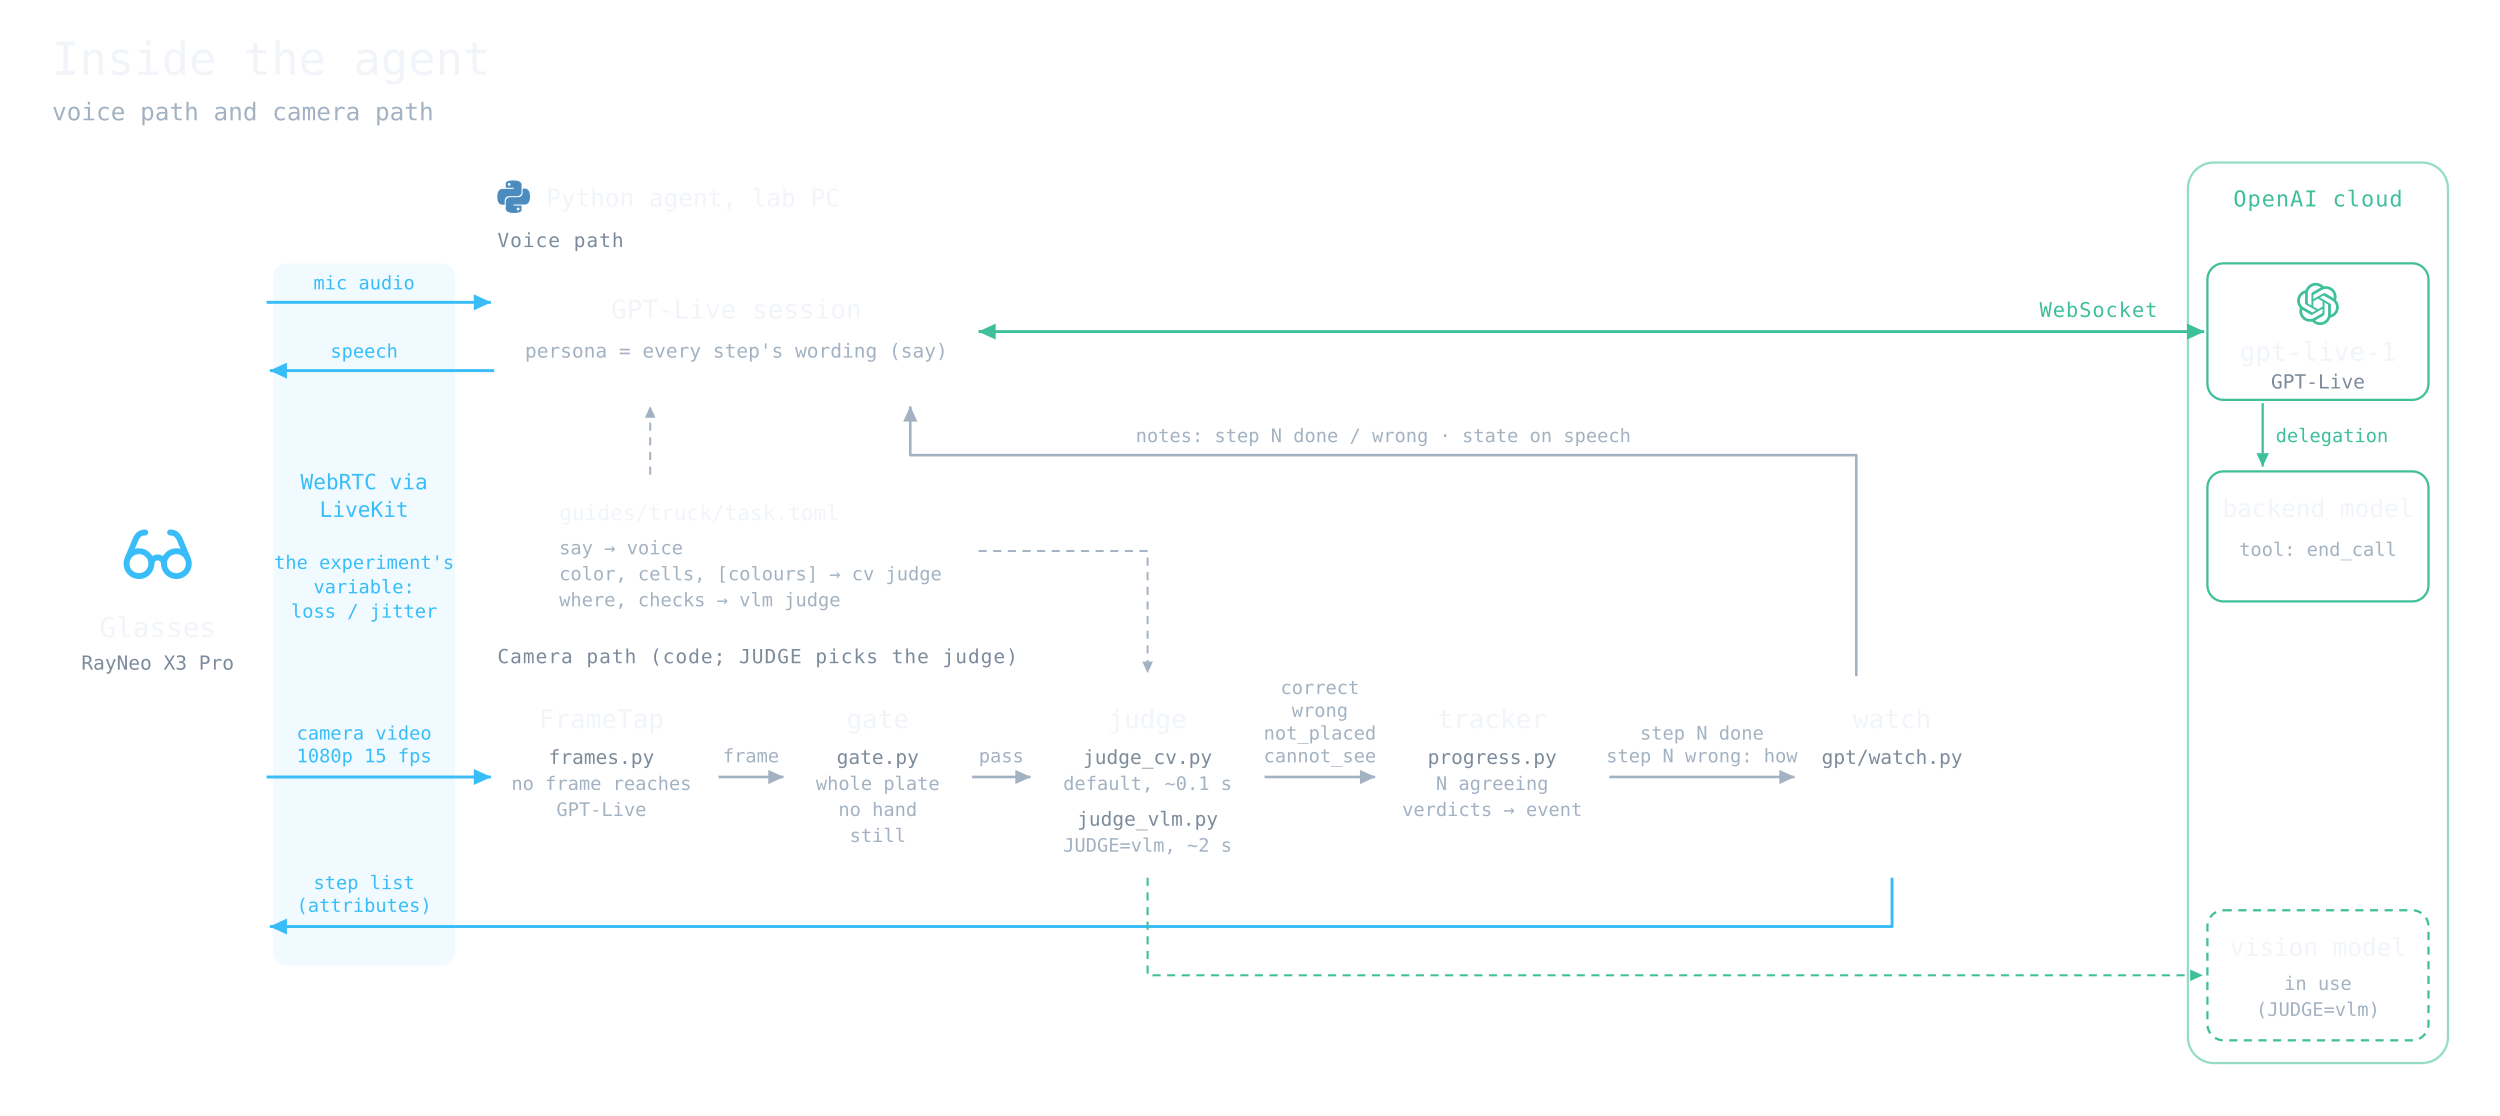
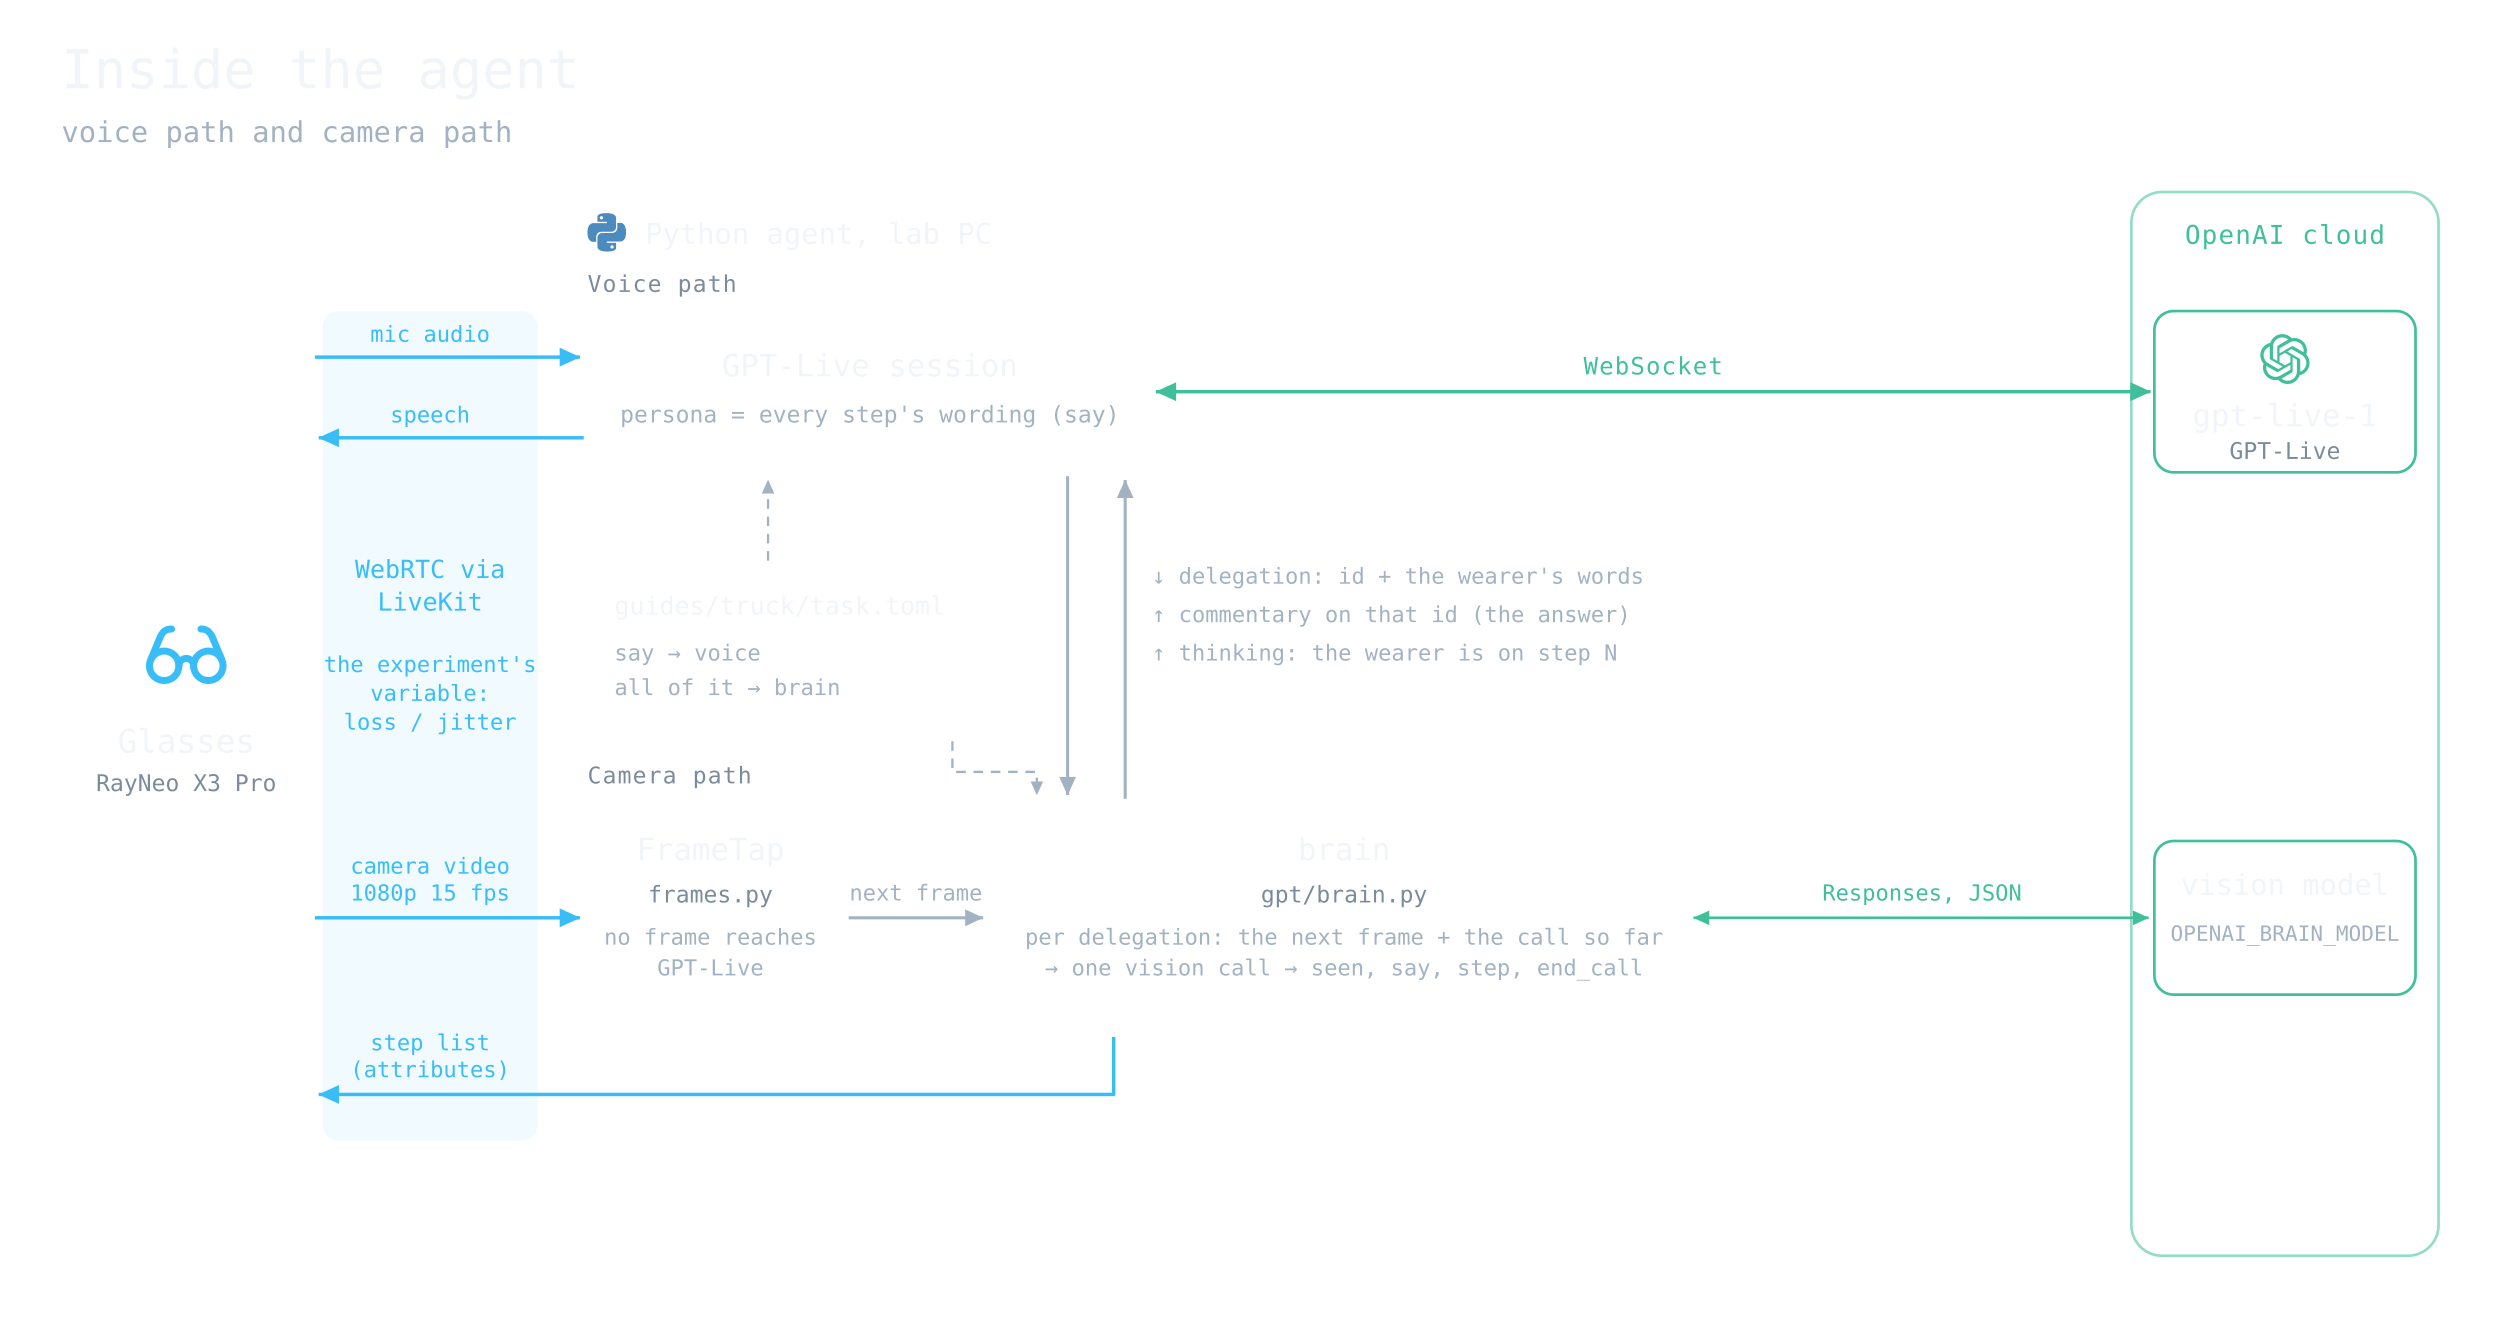
- <svg xmlns="http://www.w3.org/2000/svg" width="1538" height="686" viewBox="0 0 1538 686" font-family="JetBrains Mono, Cascadia Mono, Consolas, monospace">
+ <svg xmlns="http://www.w3.org/2000/svg" width="1302" height="686" viewBox="0 0 1302 686" font-family="JetBrains Mono, Cascadia Mono, Consolas, monospace">
  <defs>
    <marker id="head" viewBox="0 0 10 10" refX="9" refY="5" markerWidth="6.5" markerHeight="6.5" orient="auto-start-reverse">
      <path d="M0 0.8 L9.2 5 L0 9.2 Z" fill="#38bdf8" />
    </marker>
    <marker id="headm" viewBox="0 0 10 10" refX="9" refY="5" markerWidth="6.5" markerHeight="6.5" orient="auto-start-reverse">
      <path d="M0 0.8 L9.2 5 L0 9.2 Z" fill="#a3b2c2" />
    </marker>
    <marker id="headv" viewBox="0 0 10 10" refX="9" refY="5" markerWidth="6.5" markerHeight="6.5" orient="auto-start-reverse">
      <path d="M0 0.8 L9.2 5 L0 9.2 Z" fill="#3fbf9a" />
    </marker>
  </defs>
  <text x="32" y="46" font-size="28" fill="#f1f5f9" text-anchor="start">Inside the agent</text>
  <text x="32" y="74" font-size="15" fill="#a3b2c2" text-anchor="start">voice path and camera path</text>
  <rect x="32" y="162" width="130" height="432" rx="10" fill="#ffffff0a" stroke="#ffffff29" stroke-width="1.4" />
  <g transform="translate(74.0,318) scale(1.91667)" fill="none" stroke="#38bdf8" stroke-width="1.9" stroke-linecap="round" stroke-linejoin="round">
    <circle cx="6" cy="15" r="4" />
    <circle cx="18" cy="15" r="4" />
    <path d="M14 15a2 2 0 0 0-2-2 2 2 0 0 0-2 2" />
    <path d="M2.5 13 5 7c.7-1.3 1.4-2 3-2" />
    <path d="M21.5 13 19 7c-.7-1.3-1.5-2-3-2" />
  </g>
  <text x="97.0" y="392" font-size="17" fill="#f1f5f9" text-anchor="middle">Glasses</text>
  <text x="97.0" y="412" font-size="12" fill="#7c8b9c" text-anchor="middle">RayNeo X3 Pro</text>
  <rect x="168" y="162" width="112" height="432" rx="8" fill="#38bdf8" fill-opacity="0.07" />
  <text x="224.0" y="301" font-size="13" fill="#38bdf8" text-anchor="middle">WebRTC via</text>
  <text x="224.0" y="318" font-size="13" fill="#38bdf8" text-anchor="middle">LiveKit</text>
  <text x="224.0" y="350" font-size="11.5" fill="#38bdf8" text-anchor="middle">the experiment's</text>
  <text x="224.0" y="365" font-size="11.5" fill="#38bdf8" text-anchor="middle">variable:</text>
  <text x="224.0" y="380" font-size="11.5" fill="#38bdf8" text-anchor="middle">loss / jitter</text>
-   <rect x="286" y="100" width="950" height="554" rx="16" fill="none" stroke="#ffffff29" stroke-width="1.4" />
+   <rect x="286" y="100" width="714" height="554" rx="16" fill="none" stroke="#ffffff29" stroke-width="1.4" />
  <g transform="translate(306.0,111) scale(0.833333)" fill="#4B8BBE">
    <path d="M14.25.18l.9.2.73.26.59.3.45.32.34.34.25.34.16.33.1.3.04.26.02.2-.01.13V8.5l-.05.63-.13.55-.21.46-.26.38-.3.31-.33.25-.35.19-.35.14-.33.1-.3.07-.26.04-.21.02H8.77l-.69.05-.59.14-.5.22-.41.27-.33.32-.27.35-.2.36-.15.37-.1.35-.07.32-.04.27-.02.21v3.06H3.17l-.21-.03-.28-.07-.32-.12-.35-.18-.36-.26-.36-.36-.35-.46-.32-.59-.28-.73-.21-.88-.14-1.05-.05-1.23.06-1.22.16-1.04.24-.87.32-.71.36-.57.4-.44.42-.33.42-.24.4-.16.36-.1.32-.05.24-.01h.16l.06.01h8.16v-.83H6.18l-.01-2.75-.02-.37.05-.34.11-.31.17-.28.25-.26.31-.23.38-.2.44-.18.51-.15.58-.12.64-.1.71-.06.77-.04.84-.02 1.27.05zm-6.3 1.98l-.23.33-.08.41.08.41.23.34.33.22.41.09.41-.09.33-.22.23-.34.08-.41-.08-.41-.23-.33-.33-.22-.41-.09-.41.09zm13.09 3.95l.28.06.32.12.35.18.36.27.36.35.35.47.32.59.28.73.21.88.14 1.04.05 1.23-.06 1.23-.16 1.04-.24.86-.32.71-.36.57-.4.45-.42.33-.42.24-.4.16-.36.09-.32.05-.24.02-.16-.01h-8.22v.82h5.84l.01 2.76.02.36-.05.34-.11.31-.17.29-.25.25-.31.24-.38.2-.44.17-.51.15-.58.13-.64.09-.71.07-.77.04-.84.01-1.27-.04-1.07-.14-.9-.2-.73-.25-.59-.3-.45-.33-.34-.34-.25-.34-.16-.33-.1-.3-.04-.25-.02-.2.01-.13v-5.34l.05-.64.13-.54.21-.46.26-.38.3-.32.33-.24.35-.2.35-.14.33-.1.3-.06.26-.04.21-.02.13-.01h5.84l.69-.05.59-.14.5-.21.41-.28.33-.32.27-.35.2-.36.15-.36.1-.35.07-.32.04-.28.02-.21V6.07h2.09l.14.01zm-6.47 14.25l-.23.33-.08.41.08.41.23.33.33.23.41.08.41-.08.33-.23.23-.33.08-.41-.08-.41-.23-.33-.33-.23-.41-.08-.41.08z" />
  </g>
  <text x="336" y="127" font-size="15" fill="#f1f5f9" text-anchor="start">Python agent, lab PC</text>
  <text x="306" y="152" font-size="12" fill="#7c8b9c" text-anchor="start" letter-spacing="0.6">Voice path</text>
-   <text x="306" y="408" font-size="12" fill="#7c8b9c" text-anchor="start" letter-spacing="0.6">Camera path (code; JUDGE picks the judge)</text>
+   <text x="306" y="408" font-size="12" fill="#7c8b9c" text-anchor="start" letter-spacing="0.6">Camera path</text>
  <rect x="306" y="162" width="294" height="84" rx="10" fill="#ffffff0a" stroke="#ffffff29" stroke-width="1.4" />
  <text x="453.0" y="196" font-size="16" fill="#f1f5f9" text-anchor="middle">GPT-Live session</text>
  <text x="453.0" y="220" font-size="12" fill="#a3b2c2" text-anchor="middle">persona = every step's wording (say)</text>
  <rect x="306" y="418" width="128" height="120" rx="10" fill="#ffffff0a" stroke="#ffffff29" stroke-width="1.4" />
  <text x="370.0" y="448" font-size="16" fill="#f1f5f9" text-anchor="middle">FrameTap</text>
  <text x="370.0" y="470" font-size="12" fill="#7c8b9c" text-anchor="middle">frames.py</text>
-   <text x="370.0" y="486" font-size="11.5" fill="#a3b2c2" text-anchor="middle">no frame reaches</text>
-   <text x="370.0" y="502" font-size="11.5" fill="#a3b2c2" text-anchor="middle">GPT-Live</text>
-   <rect x="490" y="418" width="100" height="120" rx="10" fill="#ffffff0a" stroke="#ffffff29" stroke-width="1.4" />
-   <text x="540.0" y="448" font-size="16" fill="#f1f5f9" text-anchor="middle">gate</text>
-   <text x="540.0" y="470" font-size="12" fill="#7c8b9c" text-anchor="middle">gate.py</text>
-   <text x="540.0" y="486" font-size="11.5" fill="#a3b2c2" text-anchor="middle">whole plate</text>
-   <text x="540.0" y="502" font-size="11.5" fill="#a3b2c2" text-anchor="middle">no hand</text>
-   <text x="540.0" y="518" font-size="11.5" fill="#a3b2c2" text-anchor="middle">still</text>
-   <rect x="642" y="418" width="128" height="120" rx="10" fill="#ffffff0a" stroke="#ffffff29" stroke-width="1.4" />
-   <text x="706.0" y="448" font-size="16" fill="#f1f5f9" text-anchor="middle">judge</text>
-   <text x="706.0" y="470" font-size="12" fill="#7c8b9c" text-anchor="middle">judge_cv.py</text>
-   <text x="706.0" y="486" font-size="11.5" fill="#a3b2c2" text-anchor="middle">default, ~0.1 s</text>
-   <text x="706.0" y="508" font-size="12" fill="#7c8b9c" text-anchor="middle">judge_vlm.py</text>
-   <text x="706.0" y="524" font-size="11.5" fill="#a3b2c2" text-anchor="middle">JUDGE=vlm, ~2 s</text>
-   <rect x="854" y="418" width="128" height="120" rx="10" fill="#ffffff0a" stroke="#ffffff29" stroke-width="1.4" />
-   <text x="918.0" y="448" font-size="16" fill="#f1f5f9" text-anchor="middle">tracker</text>
-   <text x="918.0" y="470" font-size="12" fill="#7c8b9c" text-anchor="middle">progress.py</text>
-   <text x="918.0" y="486" font-size="11.5" fill="#a3b2c2" text-anchor="middle">N agreeing</text>
-   <text x="918.0" y="502" font-size="11.5" fill="#a3b2c2" text-anchor="middle">verdicts → event</text>
-   <rect x="1112" y="418" width="104" height="120" rx="10" fill="#ffffff0a" stroke="#ffffff29" stroke-width="1.4" />
-   <text x="1164.0" y="448" font-size="16" fill="#f1f5f9" text-anchor="middle">watch</text>
-   <text x="1164.0" y="470" font-size="12" fill="#7c8b9c" text-anchor="middle">gpt/watch.py</text>
-   <path d="M442 478.0 L482 478.0" fill="none" stroke="#a3b2c2" stroke-width="1.6" stroke-linejoin="round" marker-end="url(#headm)" />
-   <text x="462.0" y="469.0" font-size="11.5" fill="#a3b2c2" text-anchor="middle">frame</text>
-   <path d="M598 478.0 L634 478.0" fill="none" stroke="#a3b2c2" stroke-width="1.6" stroke-linejoin="round" marker-end="url(#headm)" />
-   <text x="616.0" y="469.0" font-size="11.5" fill="#a3b2c2" text-anchor="middle">pass</text>
-   <path d="M778 478.0 L846 478.0" fill="none" stroke="#a3b2c2" stroke-width="1.6" stroke-linejoin="round" marker-end="url(#headm)" />
-   <text x="812.0" y="427.0" font-size="11.5" fill="#a3b2c2" text-anchor="middle">correct</text>
-   <text x="812.0" y="441.0" font-size="11.5" fill="#a3b2c2" text-anchor="middle">wrong</text>
-   <text x="812.0" y="455.0" font-size="11.5" fill="#a3b2c2" text-anchor="middle">not_placed</text>
-   <text x="812.0" y="469.0" font-size="11.5" fill="#a3b2c2" text-anchor="middle">cannot_see</text>
-   <path d="M990 478.0 L1104 478.0" fill="none" stroke="#a3b2c2" stroke-width="1.6" stroke-linejoin="round" marker-end="url(#headm)" />
-   <text x="1047.0" y="455.0" font-size="11.5" fill="#a3b2c2" text-anchor="middle">step N done</text>
-   <text x="1047.0" y="469.0" font-size="11.5" fill="#a3b2c2" text-anchor="middle">step N wrong: how</text>
-   <path d="M340 294 H586 L600 308 V374 Q600 384 590 384 H340 Q330 384 330 374 V304 Q330 294 340 294 Z" fill="#ffffff0a" stroke="#ffffff29" stroke-width="1.4" />
-   <path d="M586 294 V308 H600" fill="none" stroke="#ffffff29" stroke-width="1.4" />
-   <text x="344" y="320" font-size="13" fill="#f1f5f9" text-anchor="start">guides/truck/task.toml</text>
-   <text x="344" y="341" font-size="11.5" fill="#a3b2c2" text-anchor="start">say → voice</text>
-   <text x="344" y="357" font-size="11.5" fill="#a3b2c2" text-anchor="start">color, cells, [colours] → cv judge</text>
-   <text x="344" y="373" font-size="11.5" fill="#a3b2c2" text-anchor="start">where, checks → vlm judge</text>
+   <text x="370.0" y="492" font-size="11.5" fill="#a3b2c2" text-anchor="middle">no frame reaches</text>
+   <text x="370.0" y="508" font-size="11.5" fill="#a3b2c2" text-anchor="middle">GPT-Live</text>
+   <rect x="520" y="418" width="360" height="120" rx="10" fill="#ffffff0a" stroke="#ffffff29" stroke-width="1.4" />
+   <text x="700.0" y="448" font-size="16" fill="#f1f5f9" text-anchor="middle">brain</text>
+   <text x="700.0" y="470" font-size="12" fill="#7c8b9c" text-anchor="middle">gpt/brain.py</text>
+   <text x="700.0" y="492" font-size="11.5" fill="#a3b2c2" text-anchor="middle">per delegation: the next frame + the call so far</text>
+   <text x="700.0" y="508" font-size="11.5" fill="#a3b2c2" text-anchor="middle">→ one vision call → seen, say, step, end_call</text>
+   <path d="M442 478.0 L512 478.0" fill="none" stroke="#a3b2c2" stroke-width="1.6" stroke-linejoin="round" marker-end="url(#headm)" />
+   <text x="477.0" y="469.0" font-size="11.5" fill="#a3b2c2" text-anchor="middle">next frame</text>
+   <path d="M316 294 H512 L526 308 V374 Q526 384 516 384 H316 Q306 384 306 374 V304 Q306 294 316 294 Z" fill="#ffffff0a" stroke="#ffffff29" stroke-width="1.4" />
+   <path d="M512 294 V308 H526" fill="none" stroke="#ffffff29" stroke-width="1.4" />
+   <text x="320" y="320" font-size="13" fill="#f1f5f9" text-anchor="start">guides/truck/task.toml</text>
+   <text x="320" y="344" font-size="11.5" fill="#a3b2c2" text-anchor="start">say → voice</text>
+   <text x="320" y="362" font-size="11.5" fill="#a3b2c2" text-anchor="start">all of it → brain</text>
  <path d="M400 292 L400 250" fill="none" stroke="#a3b2c2" stroke-width="1.2" stroke-linejoin="round" stroke-dasharray="5 4" marker-end="url(#headm)" />
-   <path d="M602 339.0 L706.0 339.0 L706.0 414" fill="none" stroke="#a3b2c2" stroke-width="1.2" stroke-linejoin="round" stroke-dasharray="5 4" marker-end="url(#headm)" />
-   <path d="M1142 416 L1142 280 L560 280 L560 250" fill="none" stroke="#a3b2c2" stroke-width="1.6" stroke-linejoin="round" marker-end="url(#headm)" />
-   <text x="851.0" y="272" font-size="11.5" fill="#a3b2c2" text-anchor="middle">notes: step N done / wrong · state on speech</text>
+   <path d="M496 386 L496 402 L540 402 L540 414" fill="none" stroke="#a3b2c2" stroke-width="1.2" stroke-linejoin="round" stroke-dasharray="5 4" marker-end="url(#headm)" />
+   <path d="M556 248 L556 414" fill="none" stroke="#a3b2c2" stroke-width="1.6" stroke-linejoin="round" marker-end="url(#headm)" />
+   <path d="M586 416 L586 250" fill="none" stroke="#a3b2c2" stroke-width="1.6" stroke-linejoin="round" marker-end="url(#headm)" />
+   <text x="600" y="304" font-size="11.5" fill="#a3b2c2" text-anchor="start">↓ delegation: id + the wearer's words</text>
+   <text x="600" y="324" font-size="11.5" fill="#a3b2c2" text-anchor="start">↑ commentary on that id (the answer)</text>
+   <text x="600" y="344" font-size="11.5" fill="#a3b2c2" text-anchor="start">↑ thinking: the wearer is on step N</text>
  <path d="M164 186 L302 186" fill="none" stroke="#38bdf8" stroke-width="1.8" stroke-linejoin="round" marker-end="url(#head)" />
  <text x="224.0" y="178" font-size="11.5" fill="#38bdf8" text-anchor="middle">mic audio</text>
  <path d="M304 228 L166 228" fill="none" stroke="#38bdf8" stroke-width="1.8" stroke-linejoin="round" marker-end="url(#head)" />
  <text x="224.0" y="220" font-size="11.5" fill="#38bdf8" text-anchor="middle">speech</text>
  <path d="M164 478.0 L302 478.0" fill="none" stroke="#38bdf8" stroke-width="1.8" stroke-linejoin="round" marker-end="url(#head)" />
  <text x="224.0" y="455.0" font-size="11.5" fill="#38bdf8" text-anchor="middle">camera video</text>
  <text x="224.0" y="469.0" font-size="11.5" fill="#38bdf8" text-anchor="middle">1080p 15 fps</text>
-   <path d="M1164.0 540 L1164.0 570 L166 570" fill="none" stroke="#38bdf8" stroke-width="1.8" stroke-linejoin="round" marker-end="url(#head)" />
+   <path d="M580 540 L580 570 L166 570" fill="none" stroke="#38bdf8" stroke-width="1.8" stroke-linejoin="round" marker-end="url(#head)" />
  <text x="224.0" y="547" font-size="11.5" fill="#38bdf8" text-anchor="middle">step list</text>
  <text x="224.0" y="561" font-size="11.5" fill="#38bdf8" text-anchor="middle">(attributes)</text>
-   <rect x="1346" y="100" width="160" height="554" rx="16" fill="none" stroke="#3fbf9a" stroke-opacity="0.55" stroke-width="1.4" />
-   <text x="1426.0" y="127" font-size="13.5" fill="#3fbf9a" text-anchor="middle" letter-spacing="0.6">OpenAI cloud</text>
-   <rect x="1358" y="162" width="136" height="84" rx="10" fill="#ffffff0a" stroke="#3fbf9a" stroke-width="1.4" />
-   <g transform="translate(1413.0,174) scale(1.08333)" fill="#3fbf9a">
+   <rect x="1110" y="100" width="160" height="554" rx="16" fill="none" stroke="#3fbf9a" stroke-opacity="0.55" stroke-width="1.4" />
+   <text x="1190.0" y="127" font-size="13.5" fill="#3fbf9a" text-anchor="middle" letter-spacing="0.6">OpenAI cloud</text>
+   <rect x="1122" y="162" width="136" height="84" rx="10" fill="#ffffff0a" stroke="#3fbf9a" stroke-width="1.4" />
+   <g transform="translate(1177.0,174) scale(1.08333)" fill="#3fbf9a">
    <path d="M22.282 9.821a5.985 5.985 0 0 0-.516-4.911 6.046 6.046 0 0 0-6.51-2.9A6.065 6.065 0 0 0 4.981 4.182a5.985 5.985 0 0 0-3.998 2.9 6.046 6.046 0 0 0 .743 7.097 5.98 5.98 0 0 0 .511 4.911 6.051 6.051 0 0 0 6.515 2.9A5.985 5.985 0 0 0 13.26 24a6.056 6.056 0 0 0 5.772-4.206 5.989 5.989 0 0 0 3.998-2.9 6.056 6.056 0 0 0-.748-7.073zm-9.022 12.608a4.476 4.476 0 0 1-2.876-1.041l.142-.08 4.778-2.758a.795.795 0 0 0 .393-.681v-6.737l2.02 1.169a.071.071 0 0 1 .038.052v5.583a4.504 4.504 0 0 1-4.495 4.494zm-9.661-4.125a4.471 4.471 0 0 1-.535-3.014l.142.085 4.783 2.758a.771.771 0 0 0 .781 0l5.843-3.369v2.332a.08.08 0 0 1-.033.061L9.74 19.95a4.499 4.499 0 0 1-6.141-1.646zM2.341 7.896a4.485 4.485 0 0 1 2.365-1.973V11.6a.766.766 0 0 0 .388.676l5.814 3.354-2.02 1.169a.076.076 0 0 1-.071 0l-4.83-2.787A4.504 4.504 0 0 1 2.341 7.872zm16.596 3.856L13.104 8.364 15.119 7.2a.076.076 0 0 1 .071 0l4.83 2.791a4.494 4.494 0 0 1-.676 8.104v-5.677a.79.79 0 0 0-.407-.667zm2.011-3.023l-.142-.085-4.774-2.782a.776.776 0 0 0-.785 0L9.409 9.23V6.897a.066.066 0 0 1 .028-.061l4.83-2.787a4.499 4.499 0 0 1 6.68 4.66zM8.306 12.863l-2.02-1.164a.08.08 0 0 1-.038-.057V6.074a4.499 4.499 0 0 1 7.376-3.454l-.142.081L8.704 5.459a.795.795 0 0 0-.393.681zm1.098-2.365l2.602-1.5 2.607 1.5v2.999l-2.597 1.5-2.607-1.5Z" />
  </g>
-   <text x="1426.0" y="222" font-size="16" fill="#f1f5f9" text-anchor="middle">gpt-live-1</text>
-   <text x="1426.0" y="239" font-size="12" fill="#7c8b9c" text-anchor="middle">GPT-Live</text>
-   <rect x="1358" y="290" width="136" height="80" rx="10" fill="#ffffff0a" stroke="#3fbf9a" stroke-width="1.4" />
-   <text x="1426.0" y="318" font-size="15" fill="#f1f5f9" text-anchor="middle">backend model</text>
-   <text x="1426.0" y="342" font-size="11.5" fill="#a3b2c2" text-anchor="middle">tool: end_call</text>
-   <path d="M1392 248 L1392 287" fill="none" stroke="#3fbf9a" stroke-width="1.4" stroke-linejoin="round" marker-end="url(#headv)" />
-   <text x="1400" y="272.0" font-size="11.5" fill="#3fbf9a" text-anchor="start">delegation</text>
-   <rect x="1358" y="560" width="136" height="80" rx="10" fill="#ffffff0a" stroke="#3fbf9a" stroke-width="1.4" stroke-dasharray="5 4" />
-   <text x="1426.0" y="588" font-size="15" fill="#f1f5f9" text-anchor="middle">vision model</text>
-   <text x="1426.0" y="609" font-size="11.5" fill="#a3b2c2" text-anchor="middle">in use</text>
-   <text x="1426.0" y="625" font-size="11.5" fill="#a3b2c2" text-anchor="middle">(JUDGE=vlm)</text>
-   <path d="M602 204.0 L1356 204.0" fill="none" stroke="#3fbf9a" stroke-width="1.8" stroke-linejoin="round" marker-start="url(#headv)" marker-end="url(#headv)" />
-   <text x="1291.0" y="195.0" font-size="12.5" fill="#3fbf9a" text-anchor="middle" letter-spacing="0.6">WebSocket</text>
-   <path d="M706.0 540 L706.0 600 L1355 600" fill="none" stroke="#3fbf9a" stroke-width="1.3" stroke-linejoin="round" stroke-dasharray="5 4" marker-end="url(#headv)" />
+   <text x="1190.0" y="222" font-size="16" fill="#f1f5f9" text-anchor="middle">gpt-live-1</text>
+   <text x="1190.0" y="239" font-size="12" fill="#7c8b9c" text-anchor="middle">GPT-Live</text>
+   <rect x="1122" y="438.0" width="136" height="80" rx="10" fill="#ffffff0a" stroke="#3fbf9a" stroke-width="1.4" />
+   <text x="1190.0" y="466.0" font-size="15" fill="#f1f5f9" text-anchor="middle">vision model</text>
+   <text x="1190.0" y="490.0" font-size="11" fill="#a3b2c2" text-anchor="middle">OPENAI_BRAIN_MODEL</text>
+   <path d="M602 204.0 L1120 204.0" fill="none" stroke="#3fbf9a" stroke-width="1.8" stroke-linejoin="round" marker-start="url(#headv)" marker-end="url(#headv)" />
+   <text x="861.0" y="195.0" font-size="12.5" fill="#3fbf9a" text-anchor="middle" letter-spacing="0.6">WebSocket</text>
+   <path d="M882 478.0 L1119 478.0" fill="none" stroke="#3fbf9a" stroke-width="1.4" stroke-linejoin="round" marker-start="url(#headv)" marker-end="url(#headv)" />
+   <text x="1001.0" y="469.0" font-size="11.5" fill="#3fbf9a" text-anchor="middle">Responses, JSON</text>
</svg>
